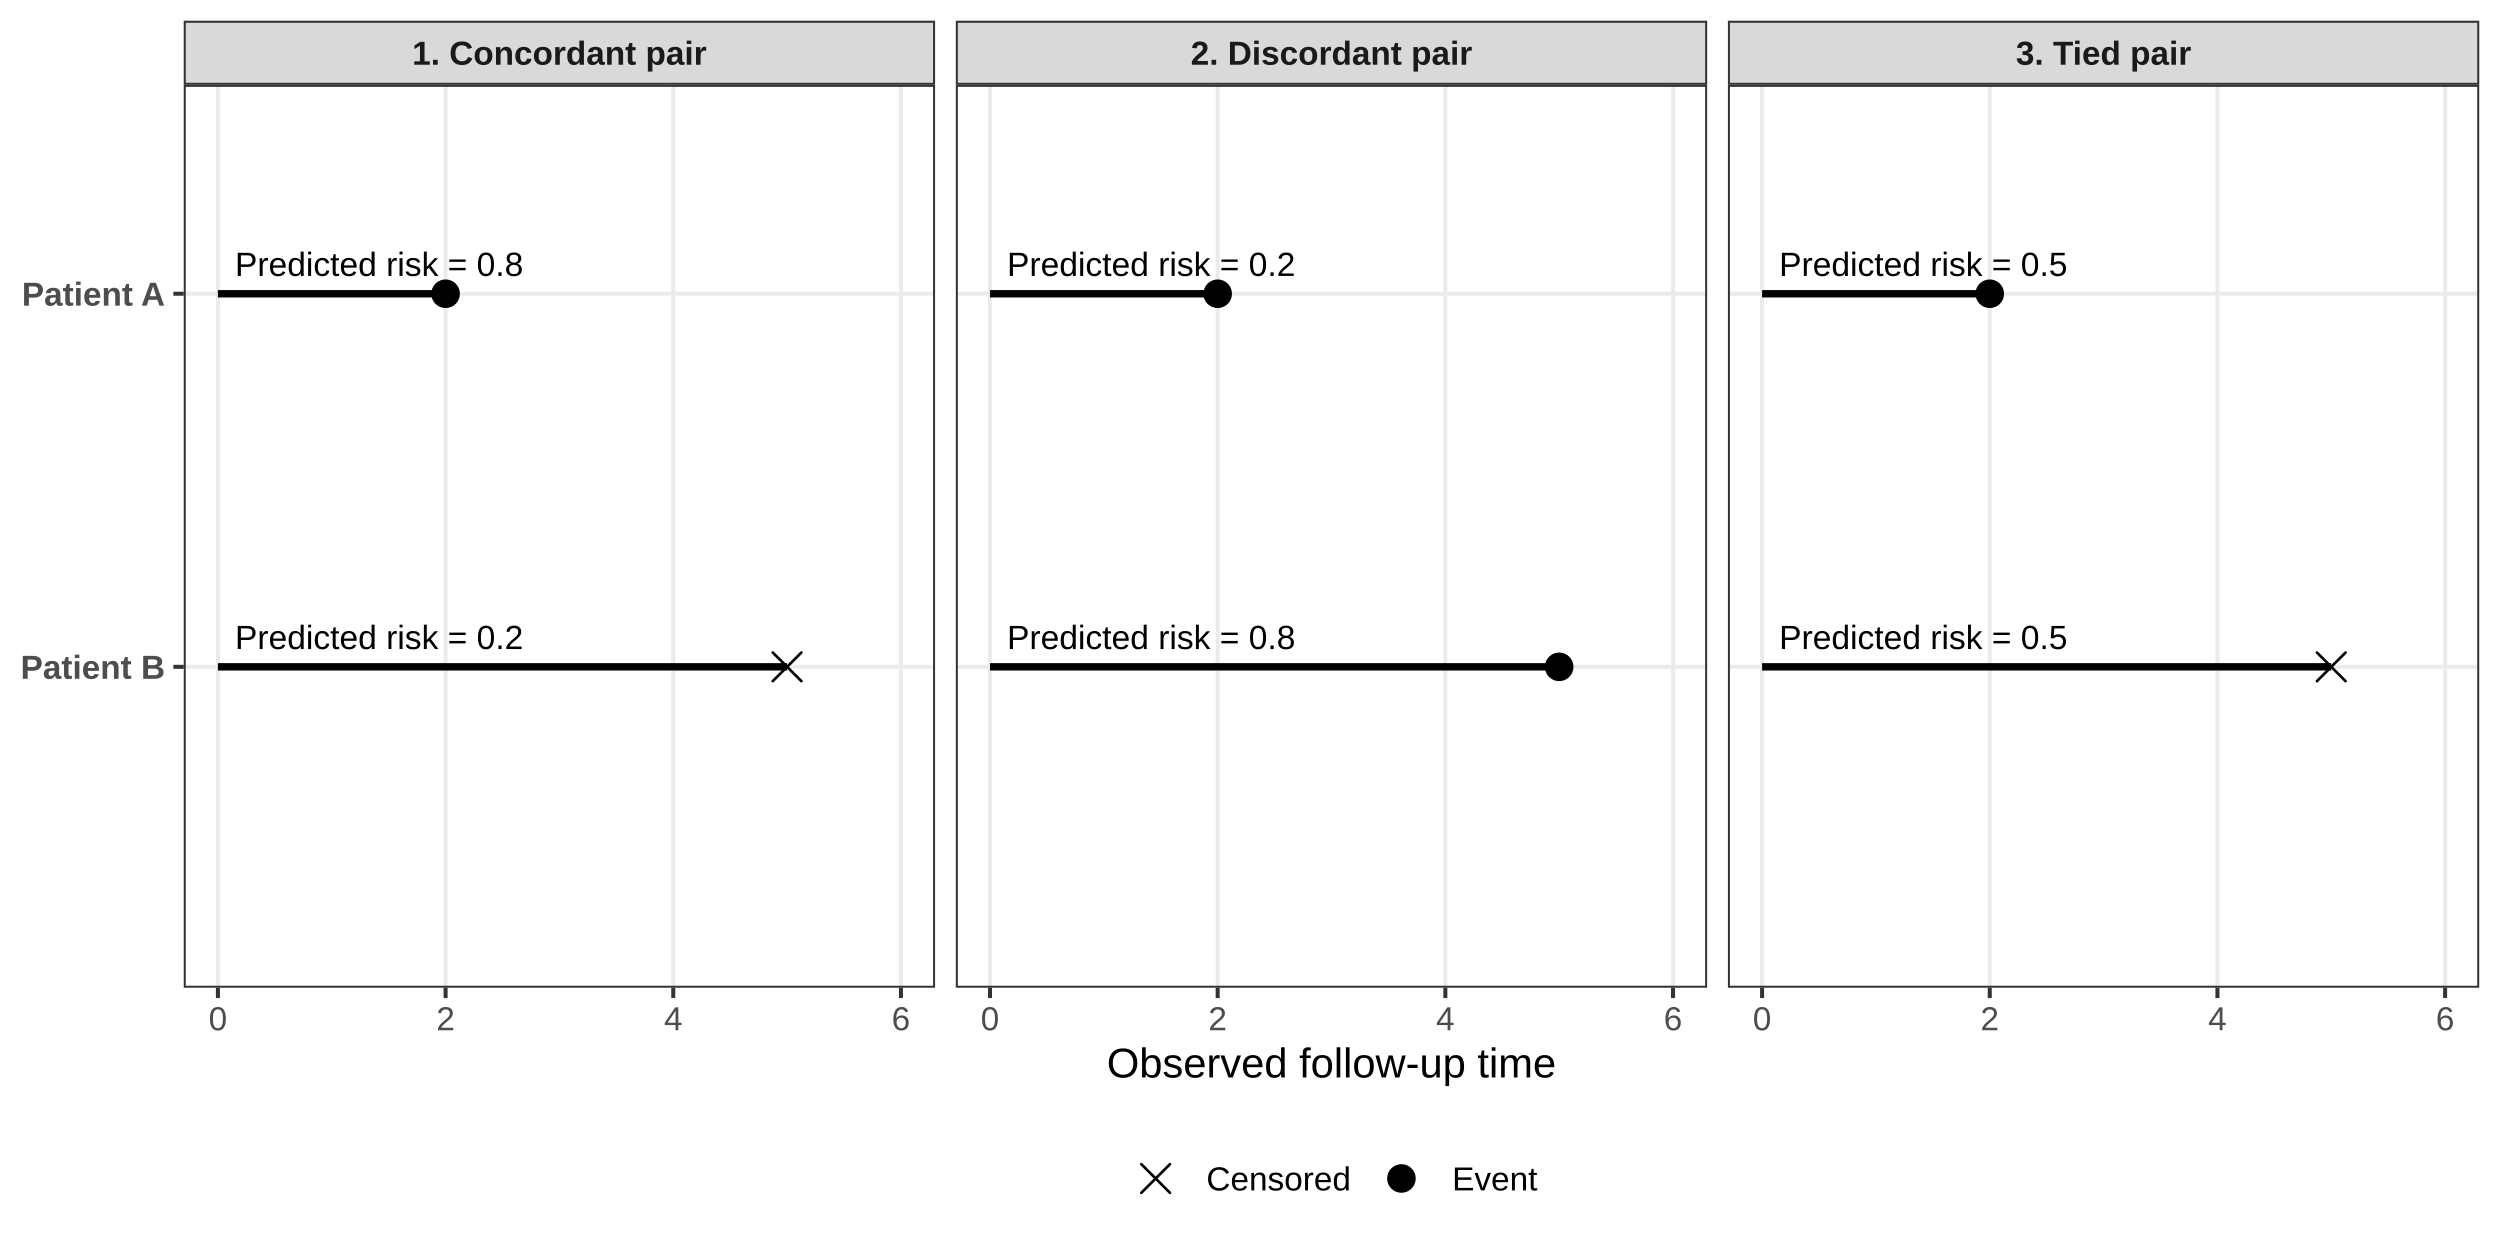
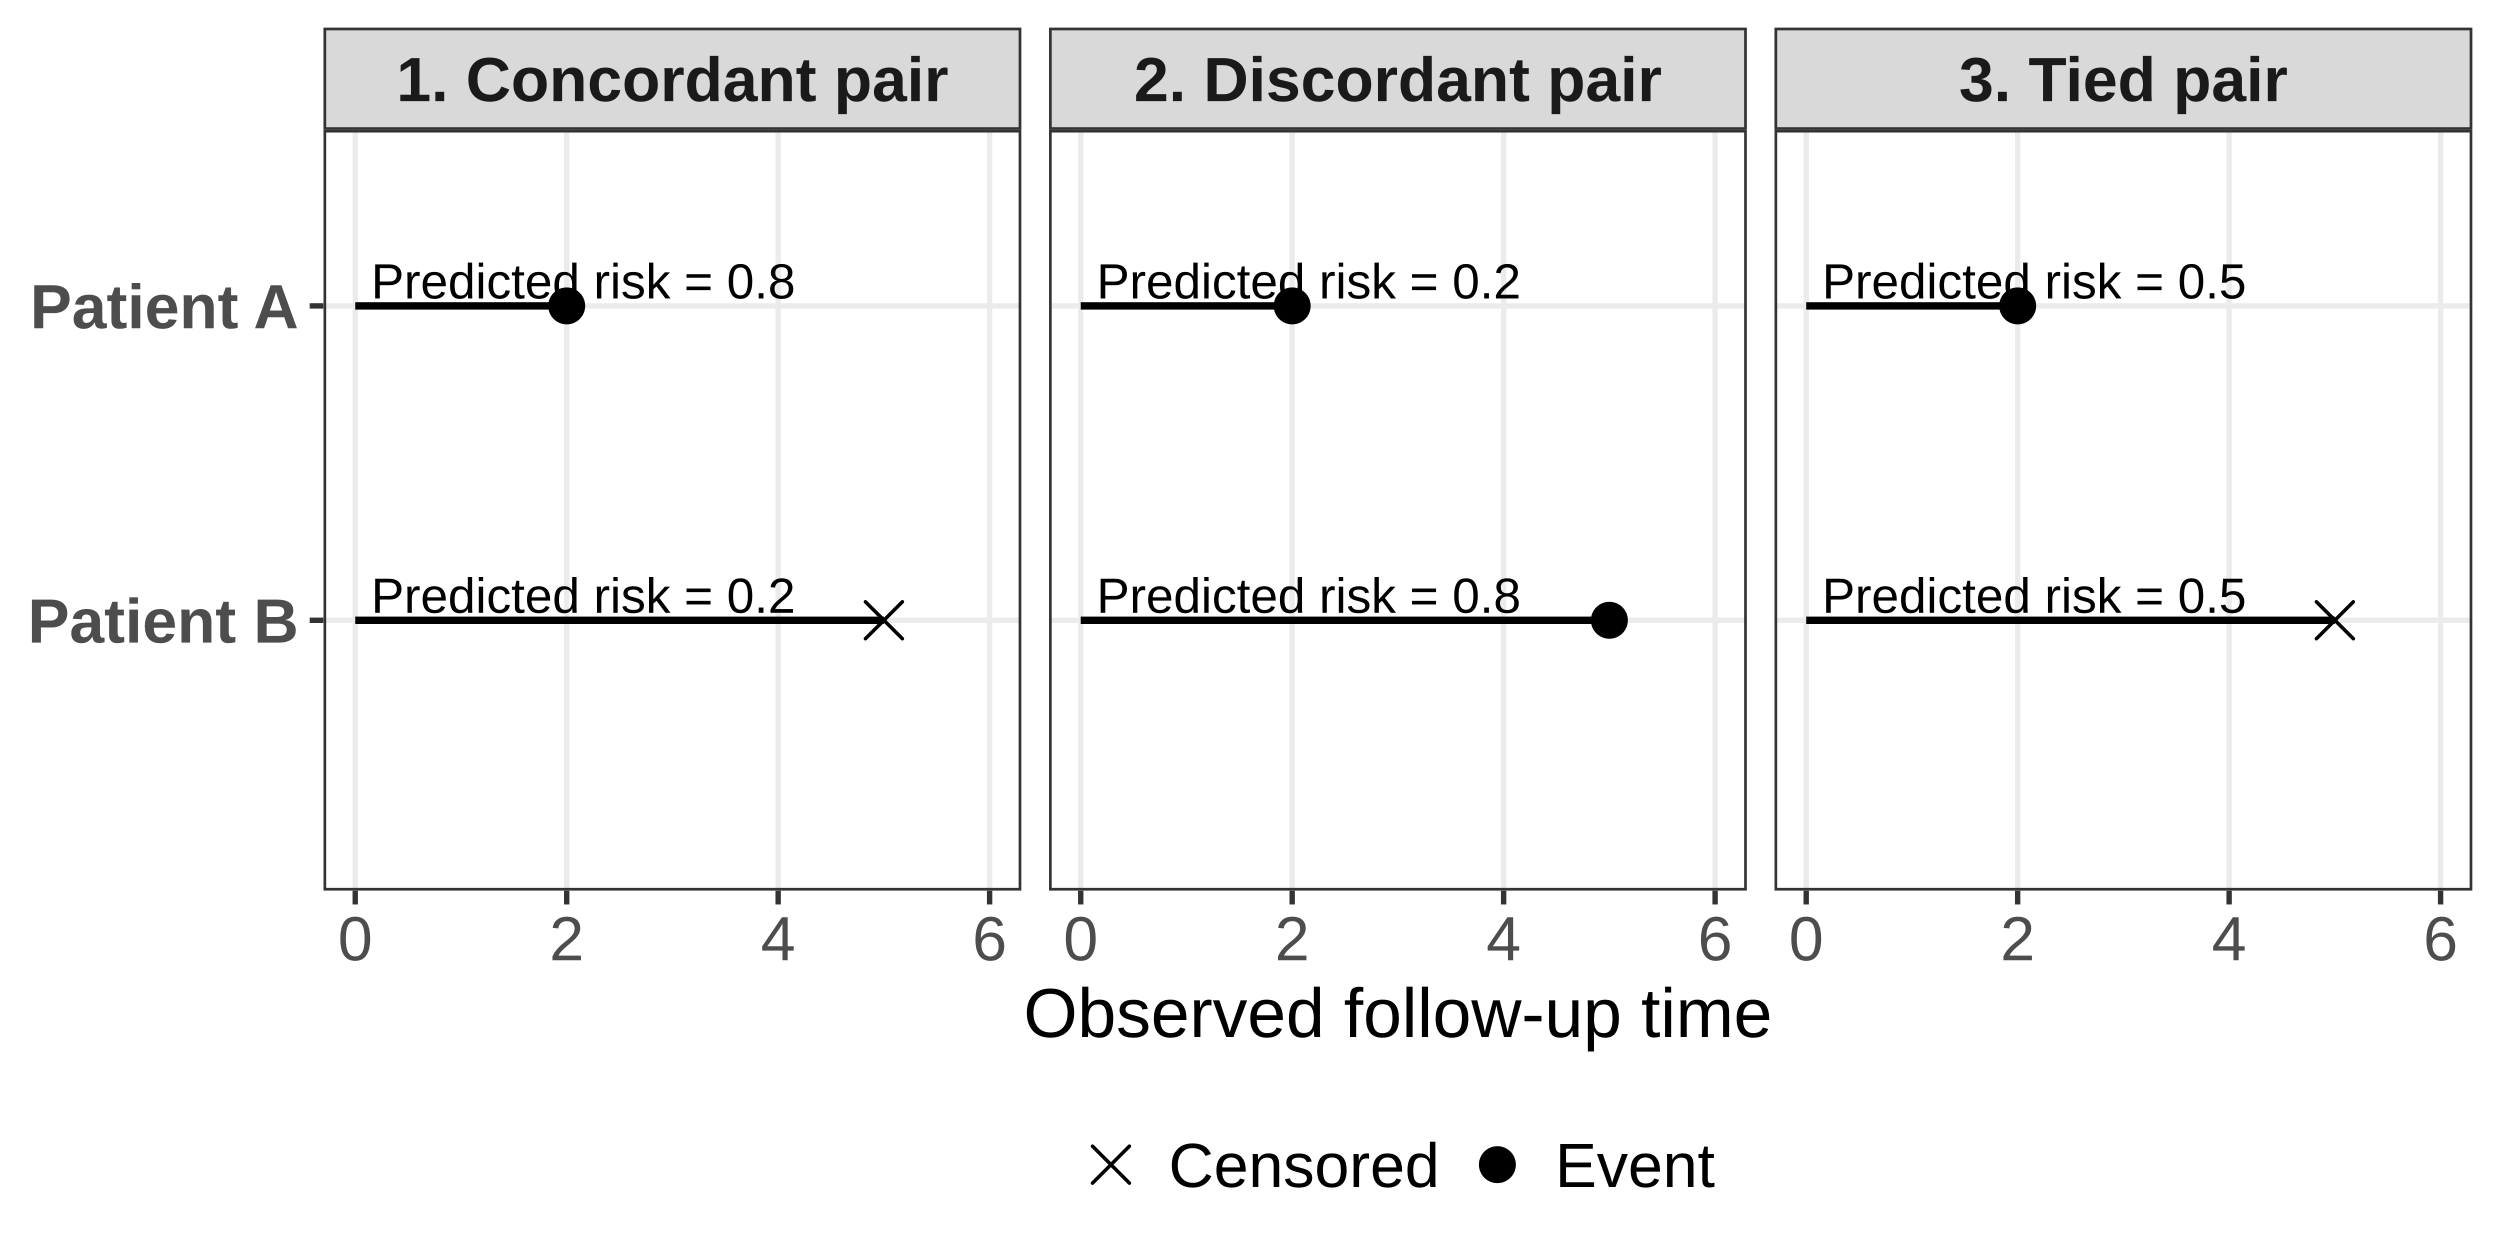
<svg xmlns="http://www.w3.org/2000/svg" width="720.00pt" height="360.00pt" viewBox="0 0 720.00 360.00">
  <g class="svglite">
    <defs>
      <style type="text/css">
    .svglite line, .svglite polyline, .svglite polygon, .svglite path, .svglite rect, .svglite circle {
      fill: none;
      stroke: #000000;
      stroke-linecap: round;
      stroke-linejoin: round;
      stroke-miterlimit: 10.00;
    }
    .svglite text {
      white-space: pre;
    }
    .svglite g.glyphgroup path {
      fill: inherit;
      stroke: none;
    }
  </style>
    </defs>
    <rect width="100%" height="100%" style="stroke: none; fill: #FFFFFF;" />
    <defs>
      <clipPath id="cpMC4wMHw3MjAuMDB8MC4wMHwzNjAuMDA=">
        <rect x="0.00" y="0.00" width="720.00" height="360.00" />
      </clipPath>
    </defs>
    <g clip-path="url(#cpMC4wMHw3MjAuMDB8MC4wMHwzNjAuMDA=)">
-       <rect x="0.00" y="0.00" width="720.00" height="360.00" style="stroke-width: 1.16; stroke: #FFFFFF; fill: #FFFFFF;" />
+       <rect x="0" y="0.00" width="720.00" height="360.00" style="stroke-width: 1.55; stroke: #FFFFFF; fill: #FFFFFF;" />
    </g>
    <defs>
-       <clipPath id="cpNTIuOTJ8MjY5LjMwfDI0LjQzfDI4NC40Ng==">
-         <rect x="52.92" y="24.43" width="216.38" height="260.04" />
+       <clipPath id="cpOTMuMTd8Mjk0LjE1fDM3LjQwfDI1Ni41MA==">
+         <rect x="93.17" y="37.40" width="200.97" height="219.09" />
      </clipPath>
    </defs>
-     <g clip-path="url(#cpNTIuOTJ8MjY5LjMwfDI0LjQzfDI4NC40Ng==)">
-       <rect x="52.92" y="24.43" width="216.38" height="260.04" style="stroke-width: 1.16; stroke: none; fill: #FFFFFF;" />
-       <polyline points="52.92,192.05 269.30,192.05 " style="stroke-width: 1.16; stroke: #EBEBEB; stroke-linecap: butt;" />
-       <polyline points="52.92,84.60 269.30,84.60 " style="stroke-width: 1.16; stroke: #EBEBEB; stroke-linecap: butt;" />
-       <polyline points="62.76,284.46 62.76,24.43 " style="stroke-width: 1.16; stroke: #EBEBEB; stroke-linecap: butt;" />
-       <polyline points="128.33,284.46 128.33,24.43 " style="stroke-width: 1.16; stroke: #EBEBEB; stroke-linecap: butt;" />
-       <polyline points="193.90,284.46 193.90,24.43 " style="stroke-width: 1.16; stroke: #EBEBEB; stroke-linecap: butt;" />
-       <polyline points="259.47,284.46 259.47,24.43 " style="stroke-width: 1.16; stroke: #EBEBEB; stroke-linecap: butt;" />
-       <line x1="62.76" y1="84.60" x2="128.33" y2="84.60" style="stroke-width: 2.13; stroke-linecap: butt;" />
-       <line x1="62.76" y1="192.05" x2="226.68" y2="192.05" style="stroke-width: 2.13; stroke-linecap: butt;" />
-       <circle cx="128.33" cy="84.60" r="4.12" style="stroke-width: 0.77; stroke: none; fill: #000000;" />
-       <line x1="222.56" y1="196.17" x2="230.80" y2="187.93" style="stroke-width: 0.77;" />
-       <line x1="222.56" y1="187.93" x2="230.80" y2="196.17" style="stroke-width: 0.77;" />
-       <text x="67.67" y="79.47" style="font-size: 9.67px; font-family: &quot;Arial&quot;;" textLength="83.06px" lengthAdjust="spacingAndGlyphs">Predicted risk = 0.8</text>
-       <text x="67.67" y="186.92" style="font-size: 9.67px; font-family: &quot;Arial&quot;;" textLength="83.06px" lengthAdjust="spacingAndGlyphs">Predicted risk = 0.2</text>
-       <rect x="52.92" y="24.43" width="216.38" height="260.04" style="stroke-width: 1.16; stroke: #333333;" />
+     <g clip-path="url(#cpOTMuMTd8Mjk0LjE1fDM3LjQwfDI1Ni41MA==)">
+       <rect x="93.17" y="37.40" width="200.97" height="219.09" style="stroke-width: 1.55; stroke: none; fill: #FFFFFF;" />
+       <polyline points="93.17,178.64 294.15,178.64 " style="stroke-width: 1.55; stroke: #EBEBEB; stroke-linecap: butt;" />
+       <polyline points="93.17,88.10 294.15,88.10 " style="stroke-width: 1.55; stroke: #EBEBEB; stroke-linecap: butt;" />
+       <polyline points="102.31,256.50 102.31,37.40 " style="stroke-width: 1.55; stroke: #EBEBEB; stroke-linecap: butt;" />
+       <polyline points="163.21,256.50 163.21,37.40 " style="stroke-width: 1.55; stroke: #EBEBEB; stroke-linecap: butt;" />
+       <polyline points="224.11,256.50 224.11,37.40 " style="stroke-width: 1.55; stroke: #EBEBEB; stroke-linecap: butt;" />
+       <polyline points="285.01,256.50 285.01,37.40 " style="stroke-width: 1.55; stroke: #EBEBEB; stroke-linecap: butt;" />
+       <line x1="102.31" y1="88.10" x2="163.21" y2="88.10" style="stroke-width: 2.13; stroke-linecap: butt;" />
+       <line x1="102.31" y1="178.64" x2="254.56" y2="178.64" style="stroke-width: 2.13; stroke-linecap: butt;" />
+       <circle cx="163.21" cy="88.10" r="5.32" style="stroke-width: 1.03; stroke: none; fill: #000000;" />
+       <line x1="249.24" y1="183.95" x2="259.88" y2="173.32" style="stroke-width: 1.03;" />
+       <line x1="249.24" y1="173.32" x2="259.88" y2="183.95" style="stroke-width: 1.03;" />
+       <text x="106.88" y="85.95" style="font-size: 14.23px; font-family: &quot;Arial&quot;;" textLength="122.09px" lengthAdjust="spacingAndGlyphs">Predicted risk = 0.8</text>
+       <text x="106.88" y="176.48" style="font-size: 14.23px; font-family: &quot;Arial&quot;;" textLength="122.09px" lengthAdjust="spacingAndGlyphs">Predicted risk = 0.2</text>
+       <rect x="93.17" y="37.40" width="200.97" height="219.09" style="stroke-width: 1.55; stroke: #333333;" />
    </g>
    <g clip-path="url(#cpMC4wMHw3MjAuMDB8MC4wMHwzNjAuMDA=)">
</g>
    <defs>
-       <clipPath id="cpMjc1LjI4fDQ5MS42NnwyNC40M3wyODQuNDY=">
-         <rect x="275.28" y="24.43" width="216.38" height="260.04" />
+       <clipPath id="cpMzAyLjEyfDUwMy4wOXwzNy40MHwyNTYuNTA=">
+         <rect x="302.12" y="37.40" width="200.97" height="219.09" />
      </clipPath>
    </defs>
-     <g clip-path="url(#cpMjc1LjI4fDQ5MS42NnwyNC40M3wyODQuNDY=)">
-       <rect x="275.28" y="24.43" width="216.38" height="260.04" style="stroke-width: 1.16; stroke: none; fill: #FFFFFF;" />
-       <polyline points="275.28,192.05 491.66,192.05 " style="stroke-width: 1.16; stroke: #EBEBEB; stroke-linecap: butt;" />
-       <polyline points="275.28,84.60 491.66,84.60 " style="stroke-width: 1.16; stroke: #EBEBEB; stroke-linecap: butt;" />
-       <polyline points="285.12,284.46 285.12,24.43 " style="stroke-width: 1.16; stroke: #EBEBEB; stroke-linecap: butt;" />
-       <polyline points="350.69,284.46 350.69,24.43 " style="stroke-width: 1.16; stroke: #EBEBEB; stroke-linecap: butt;" />
-       <polyline points="416.26,284.46 416.26,24.43 " style="stroke-width: 1.16; stroke: #EBEBEB; stroke-linecap: butt;" />
-       <polyline points="481.83,284.46 481.83,24.43 " style="stroke-width: 1.16; stroke: #EBEBEB; stroke-linecap: butt;" />
-       <line x1="285.12" y1="84.60" x2="350.69" y2="84.60" style="stroke-width: 2.13; stroke-linecap: butt;" />
-       <line x1="285.12" y1="192.05" x2="449.04" y2="192.05" style="stroke-width: 2.13; stroke-linecap: butt;" />
-       <circle cx="350.69" cy="84.60" r="4.12" style="stroke-width: 0.77; stroke: none; fill: #000000;" />
-       <circle cx="449.04" cy="192.05" r="4.12" style="stroke-width: 0.77; stroke: none; fill: #000000;" />
-       <text x="290.03" y="79.47" style="font-size: 9.67px; font-family: &quot;Arial&quot;;" textLength="83.06px" lengthAdjust="spacingAndGlyphs">Predicted risk = 0.2</text>
-       <text x="290.03" y="186.92" style="font-size: 9.67px; font-family: &quot;Arial&quot;;" textLength="83.06px" lengthAdjust="spacingAndGlyphs">Predicted risk = 0.8</text>
-       <rect x="275.28" y="24.43" width="216.38" height="260.04" style="stroke-width: 1.16; stroke: #333333;" />
+     <g clip-path="url(#cpMzAyLjEyfDUwMy4wOXwzNy40MHwyNTYuNTA=)">
+       <rect x="302.12" y="37.40" width="200.97" height="219.09" style="stroke-width: 1.55; stroke: none; fill: #FFFFFF;" />
+       <polyline points="302.12,178.64 503.09,178.64 " style="stroke-width: 1.55; stroke: #EBEBEB; stroke-linecap: butt;" />
+       <polyline points="302.12,88.10 503.09,88.10 " style="stroke-width: 1.55; stroke: #EBEBEB; stroke-linecap: butt;" />
+       <polyline points="311.25,256.50 311.25,37.40 " style="stroke-width: 1.55; stroke: #EBEBEB; stroke-linecap: butt;" />
+       <polyline points="372.15,256.50 372.15,37.40 " style="stroke-width: 1.55; stroke: #EBEBEB; stroke-linecap: butt;" />
+       <polyline points="433.05,256.50 433.05,37.40 " style="stroke-width: 1.55; stroke: #EBEBEB; stroke-linecap: butt;" />
+       <polyline points="493.95,256.50 493.95,37.40 " style="stroke-width: 1.55; stroke: #EBEBEB; stroke-linecap: butt;" />
+       <line x1="311.25" y1="88.10" x2="372.15" y2="88.10" style="stroke-width: 2.13; stroke-linecap: butt;" />
+       <line x1="311.25" y1="178.64" x2="463.50" y2="178.64" style="stroke-width: 2.13; stroke-linecap: butt;" />
+       <circle cx="372.15" cy="88.10" r="5.32" style="stroke-width: 1.03; stroke: none; fill: #000000;" />
+       <circle cx="463.50" cy="178.64" r="5.32" style="stroke-width: 1.03; stroke: none; fill: #000000;" />
+       <text x="315.82" y="85.95" style="font-size: 14.23px; font-family: &quot;Arial&quot;;" textLength="122.09px" lengthAdjust="spacingAndGlyphs">Predicted risk = 0.2</text>
+       <text x="315.82" y="176.48" style="font-size: 14.23px; font-family: &quot;Arial&quot;;" textLength="122.09px" lengthAdjust="spacingAndGlyphs">Predicted risk = 0.8</text>
+       <rect x="302.12" y="37.40" width="200.97" height="219.09" style="stroke-width: 1.55; stroke: #333333;" />
    </g>
    <g clip-path="url(#cpMC4wMHw3MjAuMDB8MC4wMHwzNjAuMDA=)">
</g>
    <defs>
-       <clipPath id="cpNDk3LjY0fDcxNC4wMnwyNC40M3wyODQuNDY=">
-         <rect x="497.64" y="24.43" width="216.38" height="260.04" />
+       <clipPath id="cpNTExLjA2fDcxMi4wM3wzNy40MHwyNTYuNTA=">
+         <rect x="511.06" y="37.40" width="200.97" height="219.09" />
      </clipPath>
    </defs>
-     <g clip-path="url(#cpNDk3LjY0fDcxNC4wMnwyNC40M3wyODQuNDY=)">
-       <rect x="497.64" y="24.43" width="216.38" height="260.04" style="stroke-width: 1.16; stroke: none; fill: #FFFFFF;" />
-       <polyline points="497.64,192.05 714.02,192.05 " style="stroke-width: 1.16; stroke: #EBEBEB; stroke-linecap: butt;" />
-       <polyline points="497.64,84.60 714.02,84.60 " style="stroke-width: 1.16; stroke: #EBEBEB; stroke-linecap: butt;" />
-       <polyline points="507.48,284.46 507.48,24.43 " style="stroke-width: 1.16; stroke: #EBEBEB; stroke-linecap: butt;" />
-       <polyline points="573.05,284.46 573.05,24.43 " style="stroke-width: 1.16; stroke: #EBEBEB; stroke-linecap: butt;" />
-       <polyline points="638.62,284.46 638.62,24.43 " style="stroke-width: 1.16; stroke: #EBEBEB; stroke-linecap: butt;" />
-       <polyline points="704.19,284.46 704.19,24.43 " style="stroke-width: 1.16; stroke: #EBEBEB; stroke-linecap: butt;" />
-       <line x1="507.48" y1="84.60" x2="573.05" y2="84.60" style="stroke-width: 2.13; stroke-linecap: butt;" />
-       <line x1="507.48" y1="192.05" x2="671.40" y2="192.05" style="stroke-width: 2.13; stroke-linecap: butt;" />
-       <circle cx="573.05" cy="84.60" r="4.12" style="stroke-width: 0.77; stroke: none; fill: #000000;" />
-       <line x1="667.28" y1="196.17" x2="675.52" y2="187.93" style="stroke-width: 0.77;" />
-       <line x1="667.28" y1="187.93" x2="675.52" y2="196.17" style="stroke-width: 0.77;" />
-       <text x="512.39" y="79.47" style="font-size: 9.67px; font-family: &quot;Arial&quot;;" textLength="83.06px" lengthAdjust="spacingAndGlyphs">Predicted risk = 0.5</text>
-       <text x="512.39" y="186.92" style="font-size: 9.67px; font-family: &quot;Arial&quot;;" textLength="83.06px" lengthAdjust="spacingAndGlyphs">Predicted risk = 0.5</text>
-       <rect x="497.64" y="24.43" width="216.38" height="260.04" style="stroke-width: 1.16; stroke: #333333;" />
+     <g clip-path="url(#cpNTExLjA2fDcxMi4wM3wzNy40MHwyNTYuNTA=)">
+       <rect x="511.06" y="37.40" width="200.97" height="219.09" style="stroke-width: 1.55; stroke: none; fill: #FFFFFF;" />
+       <polyline points="511.06,178.64 712.03,178.64 " style="stroke-width: 1.55; stroke: #EBEBEB; stroke-linecap: butt;" />
+       <polyline points="511.06,88.10 712.03,88.10 " style="stroke-width: 1.55; stroke: #EBEBEB; stroke-linecap: butt;" />
+       <polyline points="520.19,256.50 520.19,37.40 " style="stroke-width: 1.55; stroke: #EBEBEB; stroke-linecap: butt;" />
+       <polyline points="581.09,256.50 581.09,37.40 " style="stroke-width: 1.55; stroke: #EBEBEB; stroke-linecap: butt;" />
+       <polyline points="641.99,256.50 641.99,37.40 " style="stroke-width: 1.55; stroke: #EBEBEB; stroke-linecap: butt;" />
+       <polyline points="702.89,256.50 702.89,37.40 " style="stroke-width: 1.55; stroke: #EBEBEB; stroke-linecap: butt;" />
+       <line x1="520.19" y1="88.10" x2="581.09" y2="88.10" style="stroke-width: 2.13; stroke-linecap: butt;" />
+       <line x1="520.19" y1="178.64" x2="672.44" y2="178.64" style="stroke-width: 2.13; stroke-linecap: butt;" />
+       <circle cx="581.09" cy="88.10" r="5.32" style="stroke-width: 1.03; stroke: none; fill: #000000;" />
+       <line x1="667.13" y1="183.95" x2="677.76" y2="173.32" style="stroke-width: 1.03;" />
+       <line x1="667.13" y1="173.32" x2="677.76" y2="183.95" style="stroke-width: 1.03;" />
+       <text x="524.76" y="85.95" style="font-size: 14.23px; font-family: &quot;Arial&quot;;" textLength="122.09px" lengthAdjust="spacingAndGlyphs">Predicted risk = 0.5</text>
+       <text x="524.76" y="176.48" style="font-size: 14.23px; font-family: &quot;Arial&quot;;" textLength="122.09px" lengthAdjust="spacingAndGlyphs">Predicted risk = 0.5</text>
+       <rect x="511.06" y="37.40" width="200.97" height="219.09" style="stroke-width: 1.55; stroke: #333333;" />
    </g>
    <g clip-path="url(#cpMC4wMHw3MjAuMDB8MC4wMHwzNjAuMDA=)">
</g>
    <defs>
-       <clipPath id="cpNTIuOTJ8MjY5LjMwfDUuOTh8MjQuNDM=">
-         <rect x="52.92" y="5.98" width="216.38" height="18.45" />
+       <clipPath id="cpOTMuMTd8Mjk0LjE1fDcuOTd8MzcuNDA=">
+         <rect x="93.17" y="7.97" width="200.97" height="29.43" />
      </clipPath>
    </defs>
-     <g clip-path="url(#cpNTIuOTJ8MjY5LjMwfDUuOTh8MjQuNDM=)">
-       <rect x="52.92" y="5.98" width="216.38" height="18.45" style="stroke-width: 1.16; stroke: #333333; fill: #D9D9D9;" />
-       <text x="161.11" y="18.64" text-anchor="middle" style="font-size: 9.60px; font-weight: bold;fill: #1A1A1A; font-family: &quot;Arial&quot;;" textLength="84.73px" lengthAdjust="spacingAndGlyphs">1. Concordant pair</text>
+     <g clip-path="url(#cpOTMuMTd8Mjk0LjE1fDcuOTd8MzcuNDA=)">
+       <rect x="93.17" y="7.97" width="200.97" height="29.43" style="stroke-width: 1.55; stroke: #333333; fill: #D9D9D9;" />
+       <text x="193.66" y="29.13" text-anchor="middle" style="font-size: 18.00px; font-weight: bold;fill: #1A1A1A; font-family: &quot;Arial&quot;;" textLength="159.06px" lengthAdjust="spacingAndGlyphs">1. Concordant pair</text>
    </g>
    <g clip-path="url(#cpMC4wMHw3MjAuMDB8MC4wMHwzNjAuMDA=)">
</g>
    <defs>
-       <clipPath id="cpMjc1LjI4fDQ5MS42Nnw1Ljk4fDI0LjQz">
-         <rect x="275.28" y="5.98" width="216.38" height="18.45" />
+       <clipPath id="cpMzAyLjEyfDUwMy4wOXw3Ljk3fDM3LjQw">
+         <rect x="302.12" y="7.97" width="200.97" height="29.43" />
      </clipPath>
    </defs>
-     <g clip-path="url(#cpMjc1LjI4fDQ5MS42Nnw1Ljk4fDI0LjQz)">
-       <rect x="275.28" y="5.98" width="216.38" height="18.45" style="stroke-width: 1.16; stroke: #333333; fill: #D9D9D9;" />
-       <text x="383.47" y="18.64" text-anchor="middle" style="font-size: 9.60px; font-weight: bold;fill: #1A1A1A; font-family: &quot;Arial&quot;;" textLength="81.02px" lengthAdjust="spacingAndGlyphs">2. Discordant pair</text>
+     <g clip-path="url(#cpMzAyLjEyfDUwMy4wOXw3Ljk3fDM3LjQw)">
+       <rect x="302.12" y="7.97" width="200.97" height="29.43" style="stroke-width: 1.55; stroke: #333333; fill: #D9D9D9;" />
+       <text x="402.60" y="29.13" text-anchor="middle" style="font-size: 18.00px; font-weight: bold;fill: #1A1A1A; font-family: &quot;Arial&quot;;" textLength="152.08px" lengthAdjust="spacingAndGlyphs">2. Discordant pair</text>
    </g>
    <g clip-path="url(#cpMC4wMHw3MjAuMDB8MC4wMHwzNjAuMDA=)">
</g>
    <defs>
-       <clipPath id="cpNDk3LjY0fDcxNC4wMnw1Ljk4fDI0LjQz">
-         <rect x="497.64" y="5.98" width="216.38" height="18.45" />
+       <clipPath id="cpNTExLjA2fDcxMi4wM3w3Ljk3fDM3LjQw">
+         <rect x="511.06" y="7.97" width="200.97" height="29.43" />
      </clipPath>
    </defs>
-     <g clip-path="url(#cpNDk3LjY0fDcxNC4wMnw1Ljk4fDI0LjQz)">
-       <rect x="497.64" y="5.98" width="216.38" height="18.45" style="stroke-width: 1.16; stroke: #333333; fill: #D9D9D9;" />
-       <text x="605.83" y="18.64" text-anchor="middle" style="font-size: 9.60px; font-weight: bold;fill: #1A1A1A; font-family: &quot;Arial&quot;;" textLength="50.48px" lengthAdjust="spacingAndGlyphs">3. Tied pair</text>
+     <g clip-path="url(#cpNTExLjA2fDcxMi4wM3w3Ljk3fDM3LjQw)">
+       <rect x="511.06" y="7.97" width="200.97" height="29.43" style="stroke-width: 1.55; stroke: #333333; fill: #D9D9D9;" />
+       <text x="611.54" y="29.13" text-anchor="middle" style="font-size: 18.00px; font-weight: bold;fill: #1A1A1A; font-family: &quot;Arial&quot;;" textLength="94.72px" lengthAdjust="spacingAndGlyphs">3. Tied pair</text>
    </g>
    <g clip-path="url(#cpMC4wMHw3MjAuMDB8MC4wMHwzNjAuMDA=)">
-       <polyline points="62.76,287.45 62.76,284.46 " style="stroke-width: 1.16; stroke: #333333; stroke-linecap: butt;" />
-       <polyline points="128.33,287.45 128.33,284.46 " style="stroke-width: 1.16; stroke: #333333; stroke-linecap: butt;" />
-       <polyline points="193.90,287.45 193.90,284.46 " style="stroke-width: 1.16; stroke: #333333; stroke-linecap: butt;" />
-       <polyline points="259.47,287.45 259.47,284.46 " style="stroke-width: 1.16; stroke: #333333; stroke-linecap: butt;" />
-       <text x="62.76" y="296.71" text-anchor="middle" style="font-size: 9.60px;fill: #4D4D4D; font-family: &quot;Arial&quot;;" textLength="5.33px" lengthAdjust="spacingAndGlyphs">0</text>
-       <text x="128.33" y="296.71" text-anchor="middle" style="font-size: 9.60px;fill: #4D4D4D; font-family: &quot;Arial&quot;;" textLength="5.33px" lengthAdjust="spacingAndGlyphs">2</text>
-       <text x="193.90" y="296.71" text-anchor="middle" style="font-size: 9.60px;fill: #4D4D4D; font-family: &quot;Arial&quot;;" textLength="5.33px" lengthAdjust="spacingAndGlyphs">4</text>
-       <text x="259.47" y="296.71" text-anchor="middle" style="font-size: 9.60px;fill: #4D4D4D; font-family: &quot;Arial&quot;;" textLength="5.33px" lengthAdjust="spacingAndGlyphs">6</text>
-       <polyline points="285.12,287.45 285.12,284.46 " style="stroke-width: 1.16; stroke: #333333; stroke-linecap: butt;" />
-       <polyline points="350.69,287.45 350.69,284.46 " style="stroke-width: 1.16; stroke: #333333; stroke-linecap: butt;" />
-       <polyline points="416.26,287.45 416.26,284.46 " style="stroke-width: 1.16; stroke: #333333; stroke-linecap: butt;" />
-       <polyline points="481.83,287.45 481.83,284.46 " style="stroke-width: 1.16; stroke: #333333; stroke-linecap: butt;" />
-       <text x="285.12" y="296.71" text-anchor="middle" style="font-size: 9.60px;fill: #4D4D4D; font-family: &quot;Arial&quot;;" textLength="5.33px" lengthAdjust="spacingAndGlyphs">0</text>
-       <text x="350.69" y="296.71" text-anchor="middle" style="font-size: 9.60px;fill: #4D4D4D; font-family: &quot;Arial&quot;;" textLength="5.33px" lengthAdjust="spacingAndGlyphs">2</text>
-       <text x="416.26" y="296.71" text-anchor="middle" style="font-size: 9.60px;fill: #4D4D4D; font-family: &quot;Arial&quot;;" textLength="5.33px" lengthAdjust="spacingAndGlyphs">4</text>
-       <text x="481.83" y="296.71" text-anchor="middle" style="font-size: 9.60px;fill: #4D4D4D; font-family: &quot;Arial&quot;;" textLength="5.33px" lengthAdjust="spacingAndGlyphs">6</text>
-       <polyline points="507.48,287.45 507.48,284.46 " style="stroke-width: 1.16; stroke: #333333; stroke-linecap: butt;" />
-       <polyline points="573.05,287.45 573.05,284.46 " style="stroke-width: 1.16; stroke: #333333; stroke-linecap: butt;" />
-       <polyline points="638.62,287.45 638.62,284.46 " style="stroke-width: 1.16; stroke: #333333; stroke-linecap: butt;" />
-       <polyline points="704.19,287.45 704.19,284.46 " style="stroke-width: 1.16; stroke: #333333; stroke-linecap: butt;" />
-       <text x="507.48" y="296.71" text-anchor="middle" style="font-size: 9.60px;fill: #4D4D4D; font-family: &quot;Arial&quot;;" textLength="5.33px" lengthAdjust="spacingAndGlyphs">0</text>
-       <text x="573.05" y="296.71" text-anchor="middle" style="font-size: 9.60px;fill: #4D4D4D; font-family: &quot;Arial&quot;;" textLength="5.33px" lengthAdjust="spacingAndGlyphs">2</text>
-       <text x="638.62" y="296.71" text-anchor="middle" style="font-size: 9.60px;fill: #4D4D4D; font-family: &quot;Arial&quot;;" textLength="5.33px" lengthAdjust="spacingAndGlyphs">4</text>
-       <text x="704.19" y="296.71" text-anchor="middle" style="font-size: 9.60px;fill: #4D4D4D; font-family: &quot;Arial&quot;;" textLength="5.33px" lengthAdjust="spacingAndGlyphs">6</text>
-       <text x="47.54" y="195.49" text-anchor="end" style="font-size: 9.60px; font-weight: bold;fill: #4D4D4D; font-family: &quot;Arial&quot;;" textLength="41.56px" lengthAdjust="spacingAndGlyphs">Patient B</text>
-       <text x="47.54" y="88.03" text-anchor="end" style="font-size: 9.60px; font-weight: bold;fill: #4D4D4D; font-family: &quot;Arial&quot;;" textLength="41.20px" lengthAdjust="spacingAndGlyphs">Patient A</text>
-       <polyline points="49.93,192.05 52.92,192.05 " style="stroke-width: 1.16; stroke: #333333; stroke-linecap: butt;" />
-       <polyline points="49.93,84.60 52.92,84.60 " style="stroke-width: 1.16; stroke: #333333; stroke-linecap: butt;" />
-       <text x="383.47" y="310.31" text-anchor="middle" style="font-size: 12.00px; font-family: &quot;Arial&quot;;" textLength="129.38px" lengthAdjust="spacingAndGlyphs">Observed follow-up time</text>
-       <rect x="318.21" y="324.79" width="130.53" height="29.24" style="stroke-width: 1.16; stroke: none; fill: #FFFFFF;" />
-       <rect x="324.19" y="330.76" width="17.28" height="17.28" style="stroke-width: 1.16; stroke: none; fill: #FFFFFF;" />
-       <line x1="328.70" y1="343.53" x2="336.95" y2="335.28" style="stroke-width: 0.77;" />
-       <line x1="328.70" y1="335.28" x2="336.95" y2="343.53" style="stroke-width: 0.77;" />
-       <rect x="394.97" y="330.76" width="17.28" height="17.28" style="stroke-width: 1.16; stroke: none; fill: #FFFFFF;" />
-       <circle cx="403.61" cy="339.40" r="4.12" style="stroke-width: 0.77; stroke: none; fill: #000000;" />
-       <text x="347.44" y="342.84" style="font-size: 9.60px; font-family: &quot;Arial&quot;;" textLength="41.55px" lengthAdjust="spacingAndGlyphs">Censored</text>
-       <text x="418.23" y="342.84" style="font-size: 9.60px; font-family: &quot;Arial&quot;;" textLength="24.53px" lengthAdjust="spacingAndGlyphs">Event</text>
+       <polyline points="102.31,260.48 102.31,256.50 " style="stroke-width: 1.55; stroke: #333333; stroke-linecap: butt;" />
+       <polyline points="163.21,260.48 163.21,256.50 " style="stroke-width: 1.55; stroke: #333333; stroke-linecap: butt;" />
+       <polyline points="224.11,260.48 224.11,256.50 " style="stroke-width: 1.55; stroke: #333333; stroke-linecap: butt;" />
+       <polyline points="285.01,260.48 285.01,256.50 " style="stroke-width: 1.55; stroke: #333333; stroke-linecap: butt;" />
+       <text x="102.31" y="276.56" text-anchor="middle" style="font-size: 18.00px;fill: #4D4D4D; font-family: &quot;Arial&quot;;" textLength="10.02px" lengthAdjust="spacingAndGlyphs">0</text>
+       <text x="163.21" y="276.56" text-anchor="middle" style="font-size: 18.00px;fill: #4D4D4D; font-family: &quot;Arial&quot;;" textLength="10.02px" lengthAdjust="spacingAndGlyphs">2</text>
+       <text x="224.11" y="276.56" text-anchor="middle" style="font-size: 18.00px;fill: #4D4D4D; font-family: &quot;Arial&quot;;" textLength="10.02px" lengthAdjust="spacingAndGlyphs">4</text>
+       <text x="285.01" y="276.56" text-anchor="middle" style="font-size: 18.00px;fill: #4D4D4D; font-family: &quot;Arial&quot;;" textLength="10.02px" lengthAdjust="spacingAndGlyphs">6</text>
+       <polyline points="311.25,260.48 311.25,256.50 " style="stroke-width: 1.55; stroke: #333333; stroke-linecap: butt;" />
+       <polyline points="372.15,260.48 372.15,256.50 " style="stroke-width: 1.55; stroke: #333333; stroke-linecap: butt;" />
+       <polyline points="433.05,260.48 433.05,256.50 " style="stroke-width: 1.55; stroke: #333333; stroke-linecap: butt;" />
+       <polyline points="493.95,260.48 493.95,256.50 " style="stroke-width: 1.55; stroke: #333333; stroke-linecap: butt;" />
+       <text x="311.25" y="276.56" text-anchor="middle" style="font-size: 18.00px;fill: #4D4D4D; font-family: &quot;Arial&quot;;" textLength="10.02px" lengthAdjust="spacingAndGlyphs">0</text>
+       <text x="372.15" y="276.56" text-anchor="middle" style="font-size: 18.00px;fill: #4D4D4D; font-family: &quot;Arial&quot;;" textLength="10.02px" lengthAdjust="spacingAndGlyphs">2</text>
+       <text x="433.05" y="276.56" text-anchor="middle" style="font-size: 18.00px;fill: #4D4D4D; font-family: &quot;Arial&quot;;" textLength="10.02px" lengthAdjust="spacingAndGlyphs">4</text>
+       <text x="493.95" y="276.56" text-anchor="middle" style="font-size: 18.00px;fill: #4D4D4D; font-family: &quot;Arial&quot;;" textLength="10.02px" lengthAdjust="spacingAndGlyphs">6</text>
+       <polyline points="520.19,260.48 520.19,256.50 " style="stroke-width: 1.55; stroke: #333333; stroke-linecap: butt;" />
+       <polyline points="581.09,260.48 581.09,256.50 " style="stroke-width: 1.55; stroke: #333333; stroke-linecap: butt;" />
+       <polyline points="641.99,260.48 641.99,256.50 " style="stroke-width: 1.55; stroke: #333333; stroke-linecap: butt;" />
+       <polyline points="702.89,260.48 702.89,256.50 " style="stroke-width: 1.55; stroke: #333333; stroke-linecap: butt;" />
+       <text x="520.19" y="276.56" text-anchor="middle" style="font-size: 18.00px;fill: #4D4D4D; font-family: &quot;Arial&quot;;" textLength="10.02px" lengthAdjust="spacingAndGlyphs">0</text>
+       <text x="581.09" y="276.56" text-anchor="middle" style="font-size: 18.00px;fill: #4D4D4D; font-family: &quot;Arial&quot;;" textLength="10.02px" lengthAdjust="spacingAndGlyphs">2</text>
+       <text x="641.99" y="276.56" text-anchor="middle" style="font-size: 18.00px;fill: #4D4D4D; font-family: &quot;Arial&quot;;" textLength="10.02px" lengthAdjust="spacingAndGlyphs">4</text>
+       <text x="702.89" y="276.56" text-anchor="middle" style="font-size: 18.00px;fill: #4D4D4D; font-family: &quot;Arial&quot;;" textLength="10.02px" lengthAdjust="spacingAndGlyphs">6</text>
+       <text x="86.00" y="185.08" text-anchor="end" style="font-size: 18.00px; font-weight: bold;fill: #4D4D4D; font-family: &quot;Arial&quot;;" textLength="78.03px" lengthAdjust="spacingAndGlyphs">Patient B</text>
+       <text x="86.00" y="94.55" text-anchor="end" style="font-size: 18.00px; font-weight: bold;fill: #4D4D4D; font-family: &quot;Arial&quot;;" textLength="77.36px" lengthAdjust="spacingAndGlyphs">Patient A</text>
+       <polyline points="89.19,178.64 93.17,178.64 " style="stroke-width: 1.55; stroke: #333333; stroke-linecap: butt;" />
+       <polyline points="89.19,88.10 93.17,88.10 " style="stroke-width: 1.55; stroke: #333333; stroke-linecap: butt;" />
+       <text x="402.60" y="298.66" text-anchor="middle" style="font-size: 20.00px; font-family: &quot;Arial&quot;;" textLength="215.66px" lengthAdjust="spacingAndGlyphs">Observed follow-up time</text>
+       <rect x="303.34" y="318.81" width="198.52" height="33.22" style="stroke-width: 1.55; stroke: none; fill: #FFFFFF;" />
+       <rect x="311.31" y="326.78" width="17.28" height="17.28" style="stroke-width: 1.55; stroke: none; fill: #FFFFFF;" />
+       <line x1="314.64" y1="340.74" x2="325.27" y2="330.10" style="stroke-width: 1.03;" />
+       <line x1="314.64" y1="330.10" x2="325.27" y2="340.74" style="stroke-width: 1.03;" />
+       <rect x="422.61" y="326.78" width="17.28" height="17.28" style="stroke-width: 1.55; stroke: none; fill: #FFFFFF;" />
+       <circle cx="431.25" cy="335.42" r="5.32" style="stroke-width: 1.03; stroke: none; fill: #000000;" />
+       <text x="336.56" y="341.86" style="font-size: 18.00px; font-family: &quot;Arial&quot;;" textLength="78.08px" lengthAdjust="spacingAndGlyphs">Censored</text>
+       <text x="447.86" y="341.86" style="font-size: 18.00px; font-family: &quot;Arial&quot;;" textLength="46.03px" lengthAdjust="spacingAndGlyphs">Event</text>
    </g>
  </g>
</svg>
